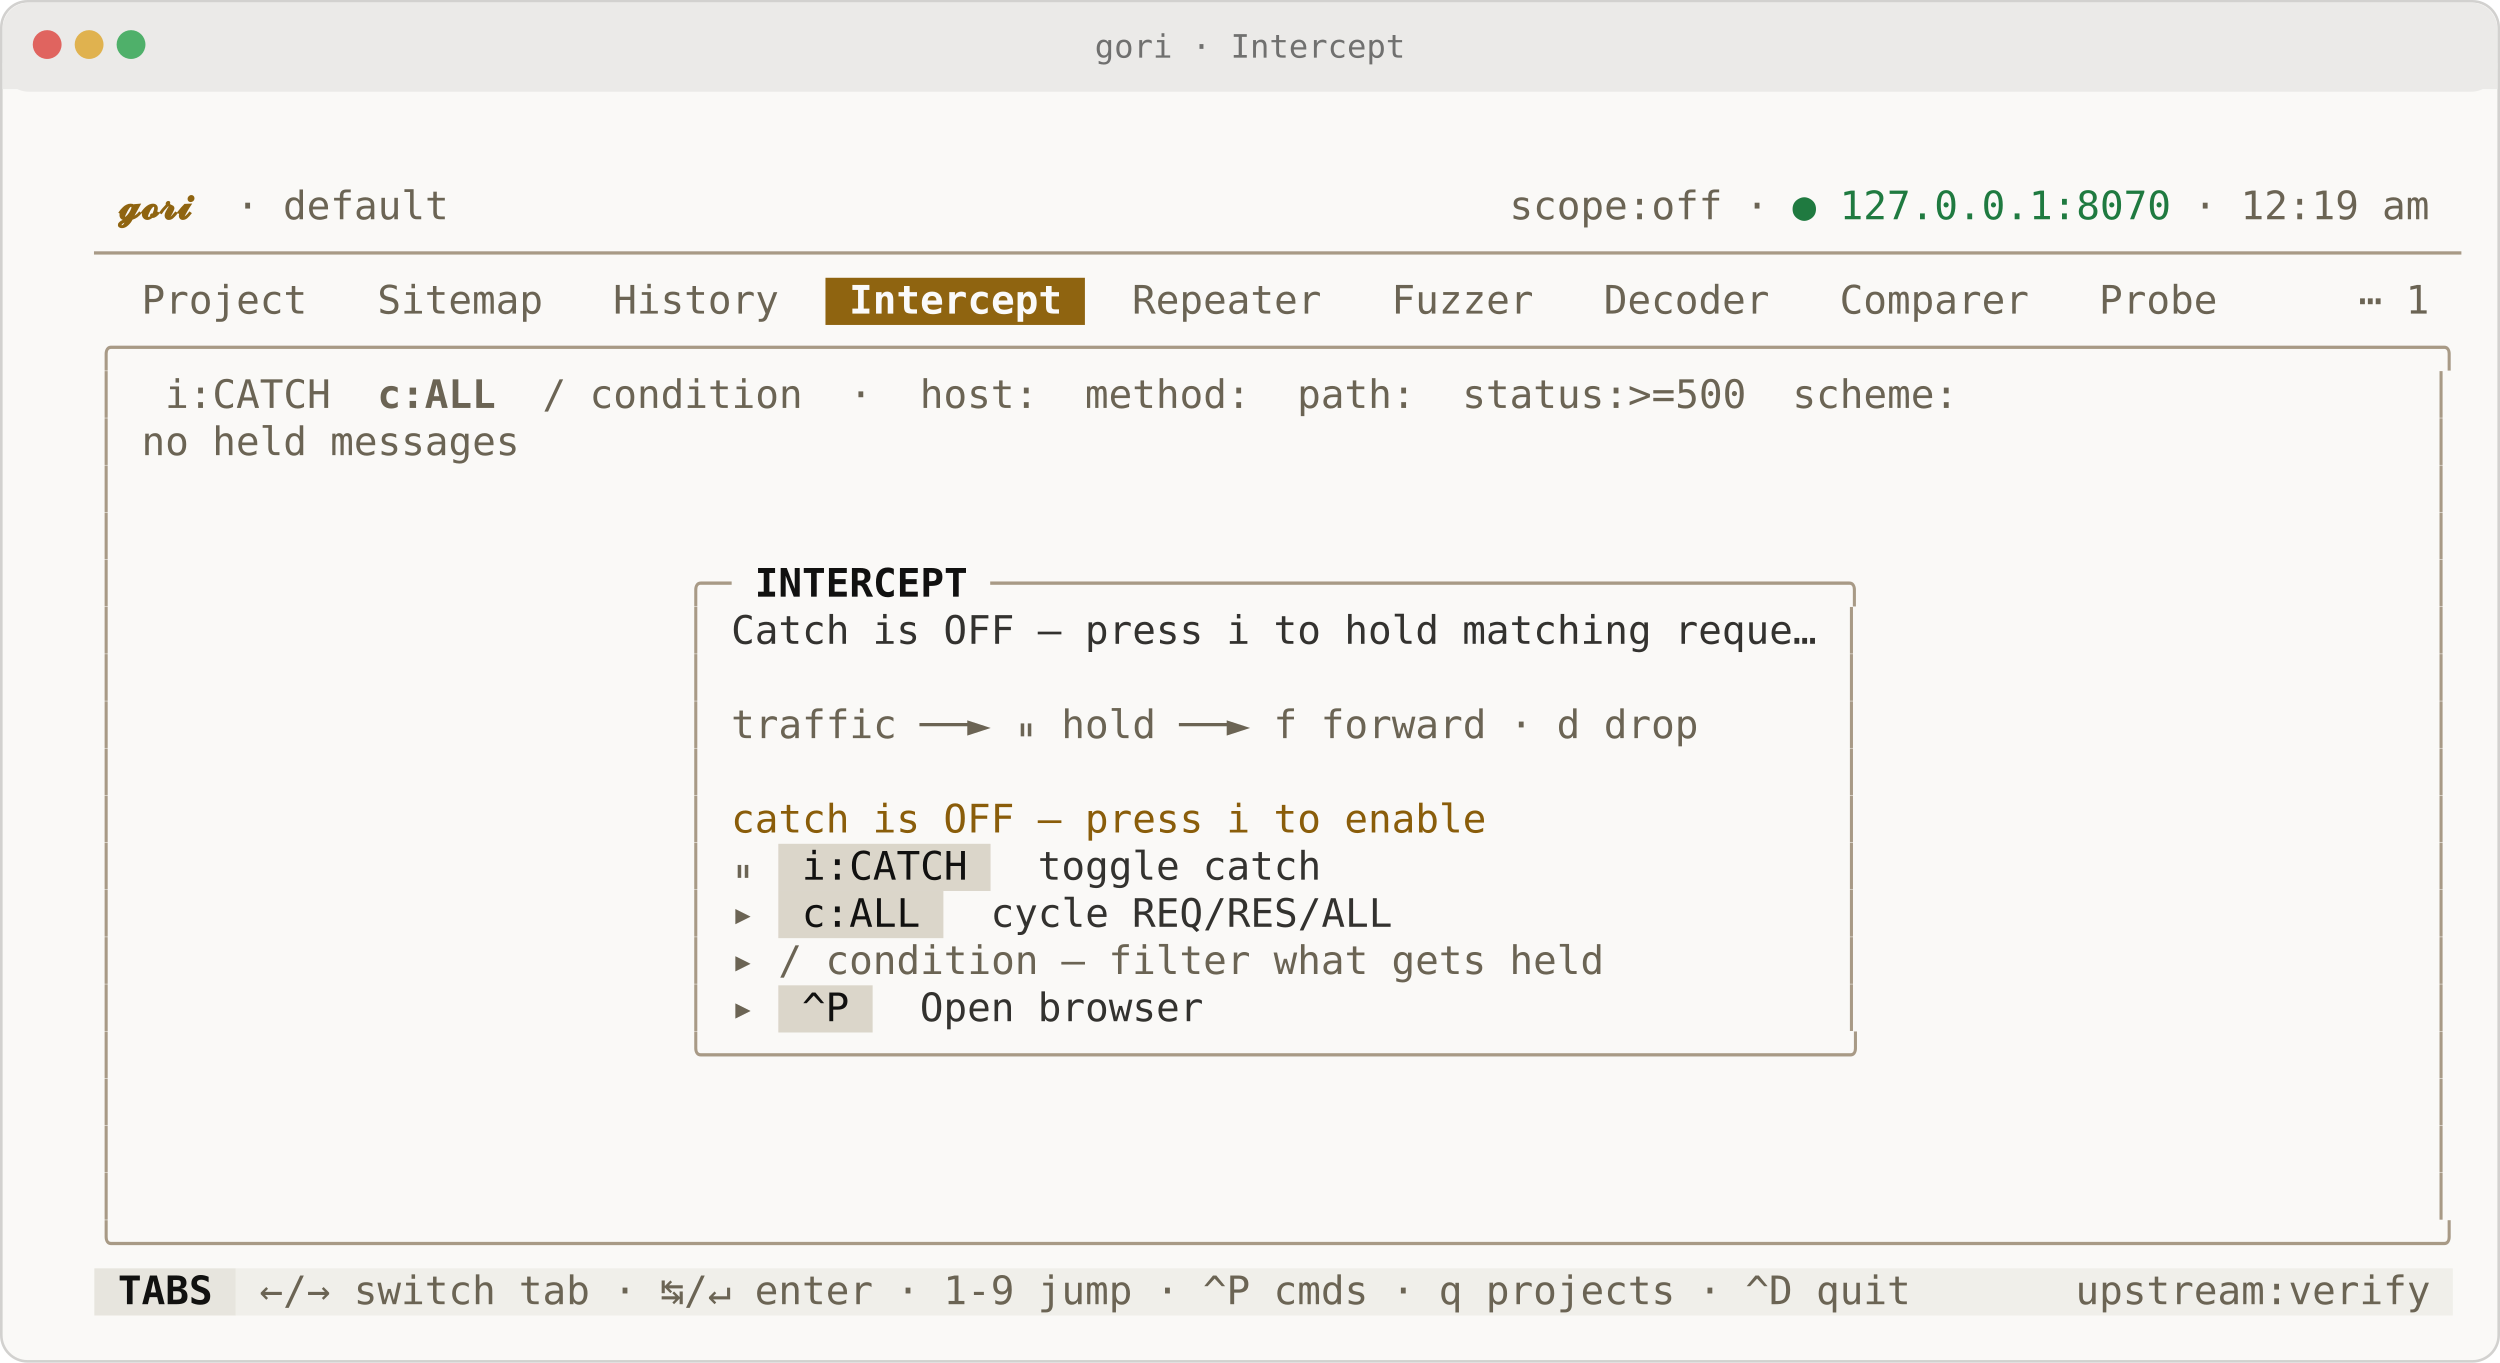
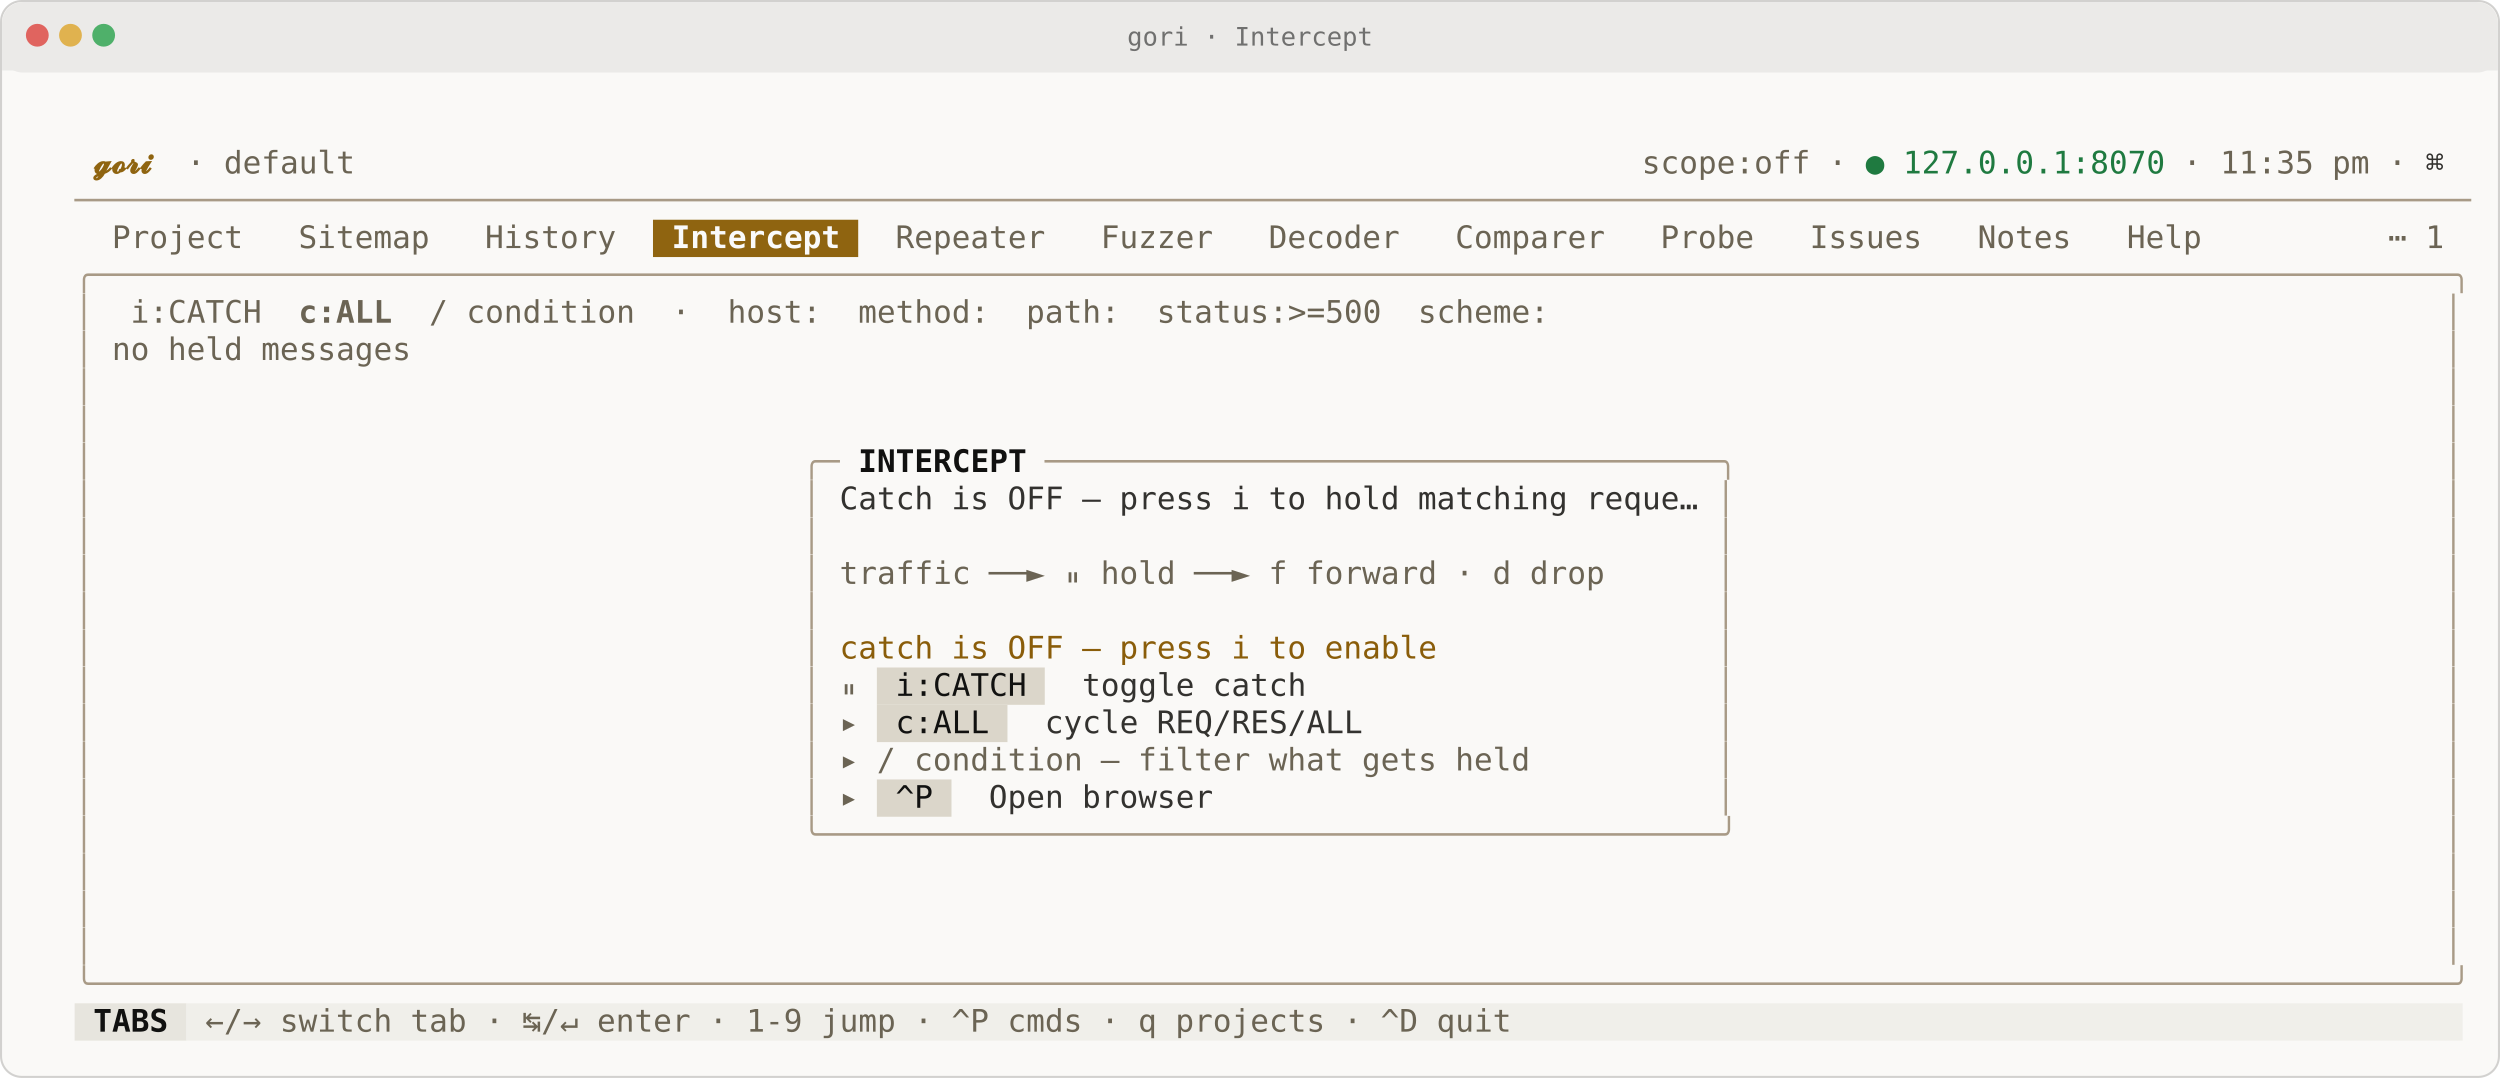
- <svg xmlns="http://www.w3.org/2000/svg" width="954" height="520" viewBox="0 0 954.0 520.0" font-family="ui-monospace,'SF Mono','JetBrains Mono',Menlo,Consolas,monospace" font-size="15.0px" role="img" aria-label="gori · Intercept">
-   <rect x="0.5" y="0.5" width="953.0" height="519.0" rx="10" ry="10" fill="#faf9f7" stroke="#d2d1cf" stroke-width="1" />
-   <rect x="1" y="1" width="952.0" height="34.0" rx="10" ry="10" fill="#ebeae8" />
-   <rect x="1" y="24.0" width="952.0" height="10" fill="#ebeae8" />
+ <svg xmlns="http://www.w3.org/2000/svg" width="1206" height="520" viewBox="0 0 1206.0 520.0" font-family="ui-monospace,'SF Mono','JetBrains Mono',Menlo,Consolas,monospace" font-size="15.0px" role="img" aria-label="gori · Intercept">
+   <rect x="0.5" y="0.5" width="1205.0" height="519.0" rx="10" ry="10" fill="#faf9f7" stroke="#d2d1cf" stroke-width="1" />
+   <rect x="1" y="1" width="1204.0" height="34.0" rx="10" ry="10" fill="#ebeae8" />
+   <rect x="1" y="24.0" width="1204.0" height="10" fill="#ebeae8" />
  <circle cx="18.0" cy="17.0" r="5.5" fill="#e0645f" />
  <circle cx="34.0" cy="17.0" r="5.5" fill="#e0b24f" />
  <circle cx="50.0" cy="17.0" r="5.5" fill="#4fb06a" />
-   <text x="477.0" y="22.0" text-anchor="middle" fill="#70706f" font-size="12.3px">gori · Intercept</text>
+   <text x="603.0" y="22.0" text-anchor="middle" fill="#70706f" font-size="12.3px">gori · Intercept</text>
  <rect x="315.00" y="106.00" width="99.00" height="18.00" fill="#8f6410" />
-   <rect x="297.00" y="322.00" width="81.00" height="18.00" fill="#dbd6ca" />
-   <rect x="297.00" y="340.00" width="63.00" height="18.00" fill="#dbd6ca" />
-   <rect x="297.00" y="376.00" width="36.00" height="18.00" fill="#dbd6ca" />
+   <rect x="423.00" y="322.00" width="81.00" height="18.00" fill="#dbd6ca" />
+   <rect x="423.00" y="340.00" width="63.00" height="18.00" fill="#dbd6ca" />
+   <rect x="423.00" y="376.00" width="36.00" height="18.00" fill="#dbd6ca" />
  <rect x="36.00" y="484.00" width="54.00" height="18.00" fill="#e7e5de" />
-   <rect x="90.00" y="484.00" width="846.00" height="18.00" fill="#f0efea" />
+   <rect x="90.00" y="484.00" width="1098.00" height="18.00" fill="#f0efea" />
  <text x="45.00" y="83.68" textLength="36.00" lengthAdjust="spacingAndGlyphs" fill="#8f6410" font-weight="700" xml:space="preserve">𝓰𝓸𝓻𝓲</text>
  <text x="90.00" y="83.68" textLength="9.00" lengthAdjust="spacingAndGlyphs" fill="#6b6454" xml:space="preserve">·</text>
  <text x="108.00" y="83.68" textLength="63.00" lengthAdjust="spacingAndGlyphs" fill="#6b6454" xml:space="preserve">default</text>
-   <text x="576.00" y="83.68" textLength="81.00" lengthAdjust="spacingAndGlyphs" fill="#6b6454" xml:space="preserve">scope:off</text>
-   <text x="666.00" y="83.68" textLength="9.00" lengthAdjust="spacingAndGlyphs" fill="#6b6454" xml:space="preserve">·</text>
-   <text x="684.00" y="83.68" textLength="9.00" lengthAdjust="spacingAndGlyphs" fill="#1f7a40" xml:space="preserve">●</text>
-   <text x="702.00" y="83.68" textLength="126.00" lengthAdjust="spacingAndGlyphs" fill="#1f7a40" xml:space="preserve">127.0.0.1:8070</text>
-   <text x="837.00" y="83.68" textLength="9.00" lengthAdjust="spacingAndGlyphs" fill="#6b6454" xml:space="preserve">·</text>
-   <text x="855.00" y="83.68" textLength="45.00" lengthAdjust="spacingAndGlyphs" fill="#6b6454" xml:space="preserve">12:19</text>
-   <text x="909.00" y="83.68" textLength="18.00" lengthAdjust="spacingAndGlyphs" fill="#6b6454" xml:space="preserve">am</text>
-   <text x="36.00" y="101.68" textLength="900.00" lengthAdjust="spacingAndGlyphs" fill="#a89a86" xml:space="preserve">────────────────────────────────────────────────────────────────────────────────────────────────────</text>
+   <text x="792.00" y="83.68" textLength="81.00" lengthAdjust="spacingAndGlyphs" fill="#6b6454" xml:space="preserve">scope:off</text>
+   <text x="882.00" y="83.68" textLength="9.00" lengthAdjust="spacingAndGlyphs" fill="#6b6454" xml:space="preserve">·</text>
+   <text x="900.00" y="83.68" textLength="9.00" lengthAdjust="spacingAndGlyphs" fill="#1f7a40" xml:space="preserve">●</text>
+   <text x="918.00" y="83.68" textLength="126.00" lengthAdjust="spacingAndGlyphs" fill="#1f7a40" xml:space="preserve">127.0.0.1:8070</text>
+   <text x="1053.00" y="83.68" textLength="9.00" lengthAdjust="spacingAndGlyphs" fill="#6b6454" xml:space="preserve">·</text>
+   <text x="1071.00" y="83.68" textLength="45.00" lengthAdjust="spacingAndGlyphs" fill="#6b6454" xml:space="preserve">11:35</text>
+   <text x="1125.00" y="83.68" textLength="18.00" lengthAdjust="spacingAndGlyphs" fill="#6b6454" xml:space="preserve">pm</text>
+   <text x="1152.00" y="83.68" textLength="9.00" lengthAdjust="spacingAndGlyphs" fill="#6b6454" xml:space="preserve">·</text>
+   <text x="1170.00" y="83.68" textLength="9.00" lengthAdjust="spacingAndGlyphs" fill="#33322f" xml:space="preserve">⌘</text>
+   <text x="36.00" y="101.68" textLength="1152.00" lengthAdjust="spacingAndGlyphs" fill="#a89a86" xml:space="preserve">────────────────────────────────────────────────────────────────────────────────────────────────────────────────────────────────</text>
  <text x="54.00" y="119.68" textLength="63.00" lengthAdjust="spacingAndGlyphs" fill="#6b6454" xml:space="preserve">Project</text>
  <text x="144.00" y="119.68" textLength="63.00" lengthAdjust="spacingAndGlyphs" fill="#6b6454" xml:space="preserve">Sitemap</text>
  <text x="234.00" y="119.68" textLength="63.00" lengthAdjust="spacingAndGlyphs" fill="#6b6454" xml:space="preserve">History</text>
  <text x="324.00" y="119.68" textLength="81.00" lengthAdjust="spacingAndGlyphs" fill="#fafafa" font-weight="700" xml:space="preserve">Intercept</text>
  <text x="432.00" y="119.68" textLength="72.00" lengthAdjust="spacingAndGlyphs" fill="#6b6454" xml:space="preserve">Repeater</text>
  <text x="531.00" y="119.68" textLength="54.00" lengthAdjust="spacingAndGlyphs" fill="#6b6454" xml:space="preserve">Fuzzer</text>
  <text x="612.00" y="119.68" textLength="63.00" lengthAdjust="spacingAndGlyphs" fill="#6b6454" xml:space="preserve">Decoder</text>
  <text x="702.00" y="119.68" textLength="72.00" lengthAdjust="spacingAndGlyphs" fill="#6b6454" xml:space="preserve">Comparer</text>
  <text x="801.00" y="119.68" textLength="45.00" lengthAdjust="spacingAndGlyphs" fill="#6b6454" xml:space="preserve">Probe</text>
-   <text x="900.00" y="119.68" textLength="9.00" lengthAdjust="spacingAndGlyphs" fill="#6b6454" xml:space="preserve">⋯</text>
-   <text x="918.00" y="119.68" textLength="9.00" lengthAdjust="spacingAndGlyphs" fill="#6b6454" xml:space="preserve">1</text>
-   <text x="36.00" y="137.68" textLength="900.00" lengthAdjust="spacingAndGlyphs" fill="#a89a86" xml:space="preserve">╭──────────────────────────────────────────────────────────────────────────────────────────────────╮</text>
+   <text x="873.00" y="119.68" textLength="54.00" lengthAdjust="spacingAndGlyphs" fill="#6b6454" xml:space="preserve">Issues</text>
+   <text x="954.00" y="119.68" textLength="45.00" lengthAdjust="spacingAndGlyphs" fill="#6b6454" xml:space="preserve">Notes</text>
+   <text x="1026.00" y="119.68" textLength="36.00" lengthAdjust="spacingAndGlyphs" fill="#6b6454" xml:space="preserve">Help</text>
+   <text x="1152.00" y="119.68" textLength="9.00" lengthAdjust="spacingAndGlyphs" fill="#6b6454" xml:space="preserve">⋯</text>
+   <text x="1170.00" y="119.68" textLength="9.00" lengthAdjust="spacingAndGlyphs" fill="#6b6454" xml:space="preserve">1</text>
+   <text x="36.00" y="137.68" textLength="1152.00" lengthAdjust="spacingAndGlyphs" fill="#a89a86" xml:space="preserve">╭──────────────────────────────────────────────────────────────────────────────────────────────────────────────────────────────╮</text>
  <text x="36.00" y="155.68" textLength="9.00" lengthAdjust="spacingAndGlyphs" fill="#a89a86" xml:space="preserve">│</text>
  <text x="63.00" y="155.68" textLength="63.00" lengthAdjust="spacingAndGlyphs" fill="#6b6454" xml:space="preserve">i:CATCH</text>
  <text x="144.00" y="155.68" textLength="45.00" lengthAdjust="spacingAndGlyphs" fill="#6b6454" font-weight="700" xml:space="preserve">c:ALL</text>
  <text x="207.00" y="155.68" textLength="9.00" lengthAdjust="spacingAndGlyphs" fill="#6b6454" xml:space="preserve">/</text>
  <text x="225.00" y="155.68" textLength="81.00" lengthAdjust="spacingAndGlyphs" fill="#6b6454" xml:space="preserve">condition</text>
  <text x="324.00" y="155.68" textLength="9.00" lengthAdjust="spacingAndGlyphs" fill="#6b6454" xml:space="preserve">·</text>
  <text x="351.00" y="155.68" textLength="45.00" lengthAdjust="spacingAndGlyphs" fill="#6b6454" xml:space="preserve">host:</text>
  <text x="414.00" y="155.68" textLength="63.00" lengthAdjust="spacingAndGlyphs" fill="#6b6454" xml:space="preserve">method:</text>
  <text x="495.00" y="155.68" textLength="45.00" lengthAdjust="spacingAndGlyphs" fill="#6b6454" xml:space="preserve">path:</text>
  <text x="558.00" y="155.68" textLength="108.00" lengthAdjust="spacingAndGlyphs" fill="#6b6454" xml:space="preserve">status:&gt;=500</text>
  <text x="684.00" y="155.68" textLength="63.00" lengthAdjust="spacingAndGlyphs" fill="#6b6454" xml:space="preserve">scheme:</text>
-   <text x="927.00" y="155.68" textLength="9.00" lengthAdjust="spacingAndGlyphs" fill="#a89a86" xml:space="preserve">│</text>
+   <text x="1179.00" y="155.68" textLength="9.00" lengthAdjust="spacingAndGlyphs" fill="#a89a86" xml:space="preserve">│</text>
  <text x="36.00" y="173.68" textLength="9.00" lengthAdjust="spacingAndGlyphs" fill="#a89a86" xml:space="preserve">│</text>
  <text x="54.00" y="173.68" textLength="18.00" lengthAdjust="spacingAndGlyphs" fill="#6b6454" xml:space="preserve">no</text>
  <text x="81.00" y="173.68" textLength="36.00" lengthAdjust="spacingAndGlyphs" fill="#6b6454" xml:space="preserve">held</text>
  <text x="126.00" y="173.68" textLength="72.00" lengthAdjust="spacingAndGlyphs" fill="#6b6454" xml:space="preserve">messages</text>
-   <text x="927.00" y="173.68" textLength="9.00" lengthAdjust="spacingAndGlyphs" fill="#a89a86" xml:space="preserve">│</text>
+   <text x="1179.00" y="173.68" textLength="9.00" lengthAdjust="spacingAndGlyphs" fill="#a89a86" xml:space="preserve">│</text>
  <text x="36.00" y="191.68" textLength="9.00" lengthAdjust="spacingAndGlyphs" fill="#a89a86" xml:space="preserve">│</text>
-   <text x="927.00" y="191.68" textLength="9.00" lengthAdjust="spacingAndGlyphs" fill="#a89a86" xml:space="preserve">│</text>
+   <text x="1179.00" y="191.68" textLength="9.00" lengthAdjust="spacingAndGlyphs" fill="#a89a86" xml:space="preserve">│</text>
  <text x="36.00" y="209.68" textLength="9.00" lengthAdjust="spacingAndGlyphs" fill="#a89a86" xml:space="preserve">│</text>
-   <text x="927.00" y="209.68" textLength="9.00" lengthAdjust="spacingAndGlyphs" fill="#a89a86" xml:space="preserve">│</text>
+   <text x="1179.00" y="209.68" textLength="9.00" lengthAdjust="spacingAndGlyphs" fill="#a89a86" xml:space="preserve">│</text>
  <text x="36.00" y="227.68" textLength="9.00" lengthAdjust="spacingAndGlyphs" fill="#a89a86" xml:space="preserve">│</text>
-   <text x="261.00" y="227.68" textLength="18.00" lengthAdjust="spacingAndGlyphs" fill="#a89a86" xml:space="preserve">╭─</text>
-   <text x="288.00" y="227.68" textLength="81.00" lengthAdjust="spacingAndGlyphs" fill="#111110" font-weight="700" xml:space="preserve">INTERCEPT</text>
-   <text x="378.00" y="227.68" textLength="333.00" lengthAdjust="spacingAndGlyphs" fill="#a89a86" xml:space="preserve">────────────────────────────────────╮</text>
-   <text x="927.00" y="227.68" textLength="9.00" lengthAdjust="spacingAndGlyphs" fill="#a89a86" xml:space="preserve">│</text>
+   <text x="387.00" y="227.68" textLength="18.00" lengthAdjust="spacingAndGlyphs" fill="#a89a86" xml:space="preserve">╭─</text>
+   <text x="414.00" y="227.68" textLength="81.00" lengthAdjust="spacingAndGlyphs" fill="#111110" font-weight="700" xml:space="preserve">INTERCEPT</text>
+   <text x="504.00" y="227.68" textLength="333.00" lengthAdjust="spacingAndGlyphs" fill="#a89a86" xml:space="preserve">────────────────────────────────────╮</text>
+   <text x="1179.00" y="227.68" textLength="9.00" lengthAdjust="spacingAndGlyphs" fill="#a89a86" xml:space="preserve">│</text>
  <text x="36.00" y="245.68" textLength="9.00" lengthAdjust="spacingAndGlyphs" fill="#a89a86" xml:space="preserve">│</text>
-   <text x="261.00" y="245.68" textLength="9.00" lengthAdjust="spacingAndGlyphs" fill="#a89a86" xml:space="preserve">│</text>
-   <text x="279.00" y="245.68" textLength="45.00" lengthAdjust="spacingAndGlyphs" fill="#33322f" xml:space="preserve">Catch</text>
-   <text x="333.00" y="245.68" textLength="18.00" lengthAdjust="spacingAndGlyphs" fill="#33322f" xml:space="preserve">is</text>
-   <text x="360.00" y="245.68" textLength="27.00" lengthAdjust="spacingAndGlyphs" fill="#33322f" xml:space="preserve">OFF</text>
-   <text x="396.00" y="245.68" textLength="9.00" lengthAdjust="spacingAndGlyphs" fill="#33322f" xml:space="preserve">—</text>
-   <text x="414.00" y="245.68" textLength="45.00" lengthAdjust="spacingAndGlyphs" fill="#33322f" xml:space="preserve">press</text>
-   <text x="468.00" y="245.68" textLength="9.00" lengthAdjust="spacingAndGlyphs" fill="#33322f" xml:space="preserve">i</text>
-   <text x="486.00" y="245.68" textLength="18.00" lengthAdjust="spacingAndGlyphs" fill="#33322f" xml:space="preserve">to</text>
-   <text x="513.00" y="245.68" textLength="36.00" lengthAdjust="spacingAndGlyphs" fill="#33322f" xml:space="preserve">hold</text>
-   <text x="558.00" y="245.68" textLength="72.00" lengthAdjust="spacingAndGlyphs" fill="#33322f" xml:space="preserve">matching</text>
-   <text x="639.00" y="245.68" textLength="54.00" lengthAdjust="spacingAndGlyphs" fill="#33322f" xml:space="preserve">reque…</text>
-   <text x="702.00" y="245.68" textLength="9.00" lengthAdjust="spacingAndGlyphs" fill="#a89a86" xml:space="preserve">│</text>
-   <text x="927.00" y="245.68" textLength="9.00" lengthAdjust="spacingAndGlyphs" fill="#a89a86" xml:space="preserve">│</text>
+   <text x="387.00" y="245.68" textLength="9.00" lengthAdjust="spacingAndGlyphs" fill="#a89a86" xml:space="preserve">│</text>
+   <text x="405.00" y="245.68" textLength="45.00" lengthAdjust="spacingAndGlyphs" fill="#33322f" xml:space="preserve">Catch</text>
+   <text x="459.00" y="245.68" textLength="18.00" lengthAdjust="spacingAndGlyphs" fill="#33322f" xml:space="preserve">is</text>
+   <text x="486.00" y="245.68" textLength="27.00" lengthAdjust="spacingAndGlyphs" fill="#33322f" xml:space="preserve">OFF</text>
+   <text x="522.00" y="245.68" textLength="9.00" lengthAdjust="spacingAndGlyphs" fill="#33322f" xml:space="preserve">—</text>
+   <text x="540.00" y="245.68" textLength="45.00" lengthAdjust="spacingAndGlyphs" fill="#33322f" xml:space="preserve">press</text>
+   <text x="594.00" y="245.68" textLength="9.00" lengthAdjust="spacingAndGlyphs" fill="#33322f" xml:space="preserve">i</text>
+   <text x="612.00" y="245.68" textLength="18.00" lengthAdjust="spacingAndGlyphs" fill="#33322f" xml:space="preserve">to</text>
+   <text x="639.00" y="245.68" textLength="36.00" lengthAdjust="spacingAndGlyphs" fill="#33322f" xml:space="preserve">hold</text>
+   <text x="684.00" y="245.68" textLength="72.00" lengthAdjust="spacingAndGlyphs" fill="#33322f" xml:space="preserve">matching</text>
+   <text x="765.00" y="245.68" textLength="54.00" lengthAdjust="spacingAndGlyphs" fill="#33322f" xml:space="preserve">reque…</text>
+   <text x="828.00" y="245.68" textLength="9.00" lengthAdjust="spacingAndGlyphs" fill="#a89a86" xml:space="preserve">│</text>
+   <text x="1179.00" y="245.68" textLength="9.00" lengthAdjust="spacingAndGlyphs" fill="#a89a86" xml:space="preserve">│</text>
  <text x="36.00" y="263.68" textLength="9.00" lengthAdjust="spacingAndGlyphs" fill="#a89a86" xml:space="preserve">│</text>
-   <text x="261.00" y="263.68" textLength="9.00" lengthAdjust="spacingAndGlyphs" fill="#a89a86" xml:space="preserve">│</text>
-   <text x="702.00" y="263.68" textLength="9.00" lengthAdjust="spacingAndGlyphs" fill="#a89a86" xml:space="preserve">│</text>
-   <text x="927.00" y="263.68" textLength="9.00" lengthAdjust="spacingAndGlyphs" fill="#a89a86" xml:space="preserve">│</text>
+   <text x="387.00" y="263.68" textLength="9.00" lengthAdjust="spacingAndGlyphs" fill="#a89a86" xml:space="preserve">│</text>
+   <text x="828.00" y="263.68" textLength="9.00" lengthAdjust="spacingAndGlyphs" fill="#a89a86" xml:space="preserve">│</text>
+   <text x="1179.00" y="263.68" textLength="9.00" lengthAdjust="spacingAndGlyphs" fill="#a89a86" xml:space="preserve">│</text>
  <text x="36.00" y="281.68" textLength="9.00" lengthAdjust="spacingAndGlyphs" fill="#a89a86" xml:space="preserve">│</text>
-   <text x="261.00" y="281.68" textLength="9.00" lengthAdjust="spacingAndGlyphs" fill="#a89a86" xml:space="preserve">│</text>
-   <text x="279.00" y="281.68" textLength="63.00" lengthAdjust="spacingAndGlyphs" fill="#6b6454" xml:space="preserve">traffic</text>
-   <text x="351.00" y="281.68" textLength="27.00" lengthAdjust="spacingAndGlyphs" fill="#6b6454" xml:space="preserve">──►</text>
-   <text x="387.00" y="281.68" textLength="9.00" lengthAdjust="spacingAndGlyphs" fill="#6b6454" xml:space="preserve">⏸</text>
-   <text x="405.00" y="281.68" textLength="36.00" lengthAdjust="spacingAndGlyphs" fill="#6b6454" xml:space="preserve">hold</text>
-   <text x="450.00" y="281.68" textLength="27.00" lengthAdjust="spacingAndGlyphs" fill="#6b6454" xml:space="preserve">──►</text>
-   <text x="486.00" y="281.68" textLength="9.00" lengthAdjust="spacingAndGlyphs" fill="#6b6454" xml:space="preserve">f</text>
-   <text x="504.00" y="281.68" textLength="63.00" lengthAdjust="spacingAndGlyphs" fill="#6b6454" xml:space="preserve">forward</text>
-   <text x="576.00" y="281.68" textLength="9.00" lengthAdjust="spacingAndGlyphs" fill="#6b6454" xml:space="preserve">·</text>
-   <text x="594.00" y="281.68" textLength="9.00" lengthAdjust="spacingAndGlyphs" fill="#6b6454" xml:space="preserve">d</text>
-   <text x="612.00" y="281.68" textLength="36.00" lengthAdjust="spacingAndGlyphs" fill="#6b6454" xml:space="preserve">drop</text>
-   <text x="702.00" y="281.68" textLength="9.00" lengthAdjust="spacingAndGlyphs" fill="#a89a86" xml:space="preserve">│</text>
-   <text x="927.00" y="281.68" textLength="9.00" lengthAdjust="spacingAndGlyphs" fill="#a89a86" xml:space="preserve">│</text>
+   <text x="387.00" y="281.68" textLength="9.00" lengthAdjust="spacingAndGlyphs" fill="#a89a86" xml:space="preserve">│</text>
+   <text x="405.00" y="281.68" textLength="63.00" lengthAdjust="spacingAndGlyphs" fill="#6b6454" xml:space="preserve">traffic</text>
+   <text x="477.00" y="281.68" textLength="27.00" lengthAdjust="spacingAndGlyphs" fill="#6b6454" xml:space="preserve">──►</text>
+   <text x="513.00" y="281.68" textLength="9.00" lengthAdjust="spacingAndGlyphs" fill="#6b6454" xml:space="preserve">⏸</text>
+   <text x="531.00" y="281.68" textLength="36.00" lengthAdjust="spacingAndGlyphs" fill="#6b6454" xml:space="preserve">hold</text>
+   <text x="576.00" y="281.68" textLength="27.00" lengthAdjust="spacingAndGlyphs" fill="#6b6454" xml:space="preserve">──►</text>
+   <text x="612.00" y="281.68" textLength="9.00" lengthAdjust="spacingAndGlyphs" fill="#6b6454" xml:space="preserve">f</text>
+   <text x="630.00" y="281.68" textLength="63.00" lengthAdjust="spacingAndGlyphs" fill="#6b6454" xml:space="preserve">forward</text>
+   <text x="702.00" y="281.68" textLength="9.00" lengthAdjust="spacingAndGlyphs" fill="#6b6454" xml:space="preserve">·</text>
+   <text x="720.00" y="281.68" textLength="9.00" lengthAdjust="spacingAndGlyphs" fill="#6b6454" xml:space="preserve">d</text>
+   <text x="738.00" y="281.68" textLength="36.00" lengthAdjust="spacingAndGlyphs" fill="#6b6454" xml:space="preserve">drop</text>
+   <text x="828.00" y="281.68" textLength="9.00" lengthAdjust="spacingAndGlyphs" fill="#a89a86" xml:space="preserve">│</text>
+   <text x="1179.00" y="281.68" textLength="9.00" lengthAdjust="spacingAndGlyphs" fill="#a89a86" xml:space="preserve">│</text>
  <text x="36.00" y="299.68" textLength="9.00" lengthAdjust="spacingAndGlyphs" fill="#a89a86" xml:space="preserve">│</text>
-   <text x="261.00" y="299.68" textLength="9.00" lengthAdjust="spacingAndGlyphs" fill="#a89a86" xml:space="preserve">│</text>
-   <text x="702.00" y="299.68" textLength="9.00" lengthAdjust="spacingAndGlyphs" fill="#a89a86" xml:space="preserve">│</text>
-   <text x="927.00" y="299.68" textLength="9.00" lengthAdjust="spacingAndGlyphs" fill="#a89a86" xml:space="preserve">│</text>
+   <text x="387.00" y="299.68" textLength="9.00" lengthAdjust="spacingAndGlyphs" fill="#a89a86" xml:space="preserve">│</text>
+   <text x="828.00" y="299.68" textLength="9.00" lengthAdjust="spacingAndGlyphs" fill="#a89a86" xml:space="preserve">│</text>
+   <text x="1179.00" y="299.68" textLength="9.00" lengthAdjust="spacingAndGlyphs" fill="#a89a86" xml:space="preserve">│</text>
  <text x="36.00" y="317.68" textLength="9.00" lengthAdjust="spacingAndGlyphs" fill="#a89a86" xml:space="preserve">│</text>
-   <text x="261.00" y="317.68" textLength="9.00" lengthAdjust="spacingAndGlyphs" fill="#a89a86" xml:space="preserve">│</text>
-   <text x="279.00" y="317.68" textLength="45.00" lengthAdjust="spacingAndGlyphs" fill="#8a5d0a" xml:space="preserve">catch</text>
-   <text x="333.00" y="317.68" textLength="18.00" lengthAdjust="spacingAndGlyphs" fill="#8a5d0a" xml:space="preserve">is</text>
-   <text x="360.00" y="317.68" textLength="27.00" lengthAdjust="spacingAndGlyphs" fill="#8a5d0a" xml:space="preserve">OFF</text>
-   <text x="396.00" y="317.68" textLength="9.00" lengthAdjust="spacingAndGlyphs" fill="#8a5d0a" xml:space="preserve">—</text>
-   <text x="414.00" y="317.68" textLength="45.00" lengthAdjust="spacingAndGlyphs" fill="#8a5d0a" xml:space="preserve">press</text>
-   <text x="468.00" y="317.68" textLength="9.00" lengthAdjust="spacingAndGlyphs" fill="#8a5d0a" xml:space="preserve">i</text>
-   <text x="486.00" y="317.68" textLength="18.00" lengthAdjust="spacingAndGlyphs" fill="#8a5d0a" xml:space="preserve">to</text>
-   <text x="513.00" y="317.68" textLength="54.00" lengthAdjust="spacingAndGlyphs" fill="#8a5d0a" xml:space="preserve">enable</text>
-   <text x="702.00" y="317.68" textLength="9.00" lengthAdjust="spacingAndGlyphs" fill="#a89a86" xml:space="preserve">│</text>
-   <text x="927.00" y="317.68" textLength="9.00" lengthAdjust="spacingAndGlyphs" fill="#a89a86" xml:space="preserve">│</text>
+   <text x="387.00" y="317.68" textLength="9.00" lengthAdjust="spacingAndGlyphs" fill="#a89a86" xml:space="preserve">│</text>
+   <text x="405.00" y="317.68" textLength="45.00" lengthAdjust="spacingAndGlyphs" fill="#8a5d0a" xml:space="preserve">catch</text>
+   <text x="459.00" y="317.68" textLength="18.00" lengthAdjust="spacingAndGlyphs" fill="#8a5d0a" xml:space="preserve">is</text>
+   <text x="486.00" y="317.68" textLength="27.00" lengthAdjust="spacingAndGlyphs" fill="#8a5d0a" xml:space="preserve">OFF</text>
+   <text x="522.00" y="317.68" textLength="9.00" lengthAdjust="spacingAndGlyphs" fill="#8a5d0a" xml:space="preserve">—</text>
+   <text x="540.00" y="317.68" textLength="45.00" lengthAdjust="spacingAndGlyphs" fill="#8a5d0a" xml:space="preserve">press</text>
+   <text x="594.00" y="317.68" textLength="9.00" lengthAdjust="spacingAndGlyphs" fill="#8a5d0a" xml:space="preserve">i</text>
+   <text x="612.00" y="317.68" textLength="18.00" lengthAdjust="spacingAndGlyphs" fill="#8a5d0a" xml:space="preserve">to</text>
+   <text x="639.00" y="317.68" textLength="54.00" lengthAdjust="spacingAndGlyphs" fill="#8a5d0a" xml:space="preserve">enable</text>
+   <text x="828.00" y="317.68" textLength="9.00" lengthAdjust="spacingAndGlyphs" fill="#a89a86" xml:space="preserve">│</text>
+   <text x="1179.00" y="317.68" textLength="9.00" lengthAdjust="spacingAndGlyphs" fill="#a89a86" xml:space="preserve">│</text>
  <text x="36.00" y="335.68" textLength="9.00" lengthAdjust="spacingAndGlyphs" fill="#a89a86" xml:space="preserve">│</text>
-   <text x="261.00" y="335.68" textLength="9.00" lengthAdjust="spacingAndGlyphs" fill="#a89a86" xml:space="preserve">│</text>
-   <text x="279.00" y="335.68" textLength="9.00" lengthAdjust="spacingAndGlyphs" fill="#6b6454" xml:space="preserve">⏸</text>
-   <text x="306.00" y="335.68" textLength="63.00" lengthAdjust="spacingAndGlyphs" fill="#111110" xml:space="preserve">i:CATCH</text>
-   <text x="396.00" y="335.68" textLength="54.00" lengthAdjust="spacingAndGlyphs" fill="#33322f" xml:space="preserve">toggle</text>
-   <text x="459.00" y="335.68" textLength="45.00" lengthAdjust="spacingAndGlyphs" fill="#33322f" xml:space="preserve">catch</text>
-   <text x="702.00" y="335.68" textLength="9.00" lengthAdjust="spacingAndGlyphs" fill="#a89a86" xml:space="preserve">│</text>
-   <text x="927.00" y="335.68" textLength="9.00" lengthAdjust="spacingAndGlyphs" fill="#a89a86" xml:space="preserve">│</text>
+   <text x="387.00" y="335.68" textLength="9.00" lengthAdjust="spacingAndGlyphs" fill="#a89a86" xml:space="preserve">│</text>
+   <text x="405.00" y="335.68" textLength="9.00" lengthAdjust="spacingAndGlyphs" fill="#6b6454" xml:space="preserve">⏸</text>
+   <text x="432.00" y="335.68" textLength="63.00" lengthAdjust="spacingAndGlyphs" fill="#111110" xml:space="preserve">i:CATCH</text>
+   <text x="522.00" y="335.68" textLength="54.00" lengthAdjust="spacingAndGlyphs" fill="#33322f" xml:space="preserve">toggle</text>
+   <text x="585.00" y="335.68" textLength="45.00" lengthAdjust="spacingAndGlyphs" fill="#33322f" xml:space="preserve">catch</text>
+   <text x="828.00" y="335.68" textLength="9.00" lengthAdjust="spacingAndGlyphs" fill="#a89a86" xml:space="preserve">│</text>
+   <text x="1179.00" y="335.68" textLength="9.00" lengthAdjust="spacingAndGlyphs" fill="#a89a86" xml:space="preserve">│</text>
  <text x="36.00" y="353.68" textLength="9.00" lengthAdjust="spacingAndGlyphs" fill="#a89a86" xml:space="preserve">│</text>
-   <text x="261.00" y="353.68" textLength="9.00" lengthAdjust="spacingAndGlyphs" fill="#a89a86" xml:space="preserve">│</text>
-   <text x="279.00" y="353.68" textLength="9.00" lengthAdjust="spacingAndGlyphs" fill="#6b6454" xml:space="preserve">▸</text>
-   <text x="306.00" y="353.68" textLength="45.00" lengthAdjust="spacingAndGlyphs" fill="#111110" xml:space="preserve">c:ALL</text>
-   <text x="378.00" y="353.68" textLength="45.00" lengthAdjust="spacingAndGlyphs" fill="#33322f" xml:space="preserve">cycle</text>
-   <text x="432.00" y="353.68" textLength="99.00" lengthAdjust="spacingAndGlyphs" fill="#33322f" xml:space="preserve">REQ/RES/ALL</text>
-   <text x="702.00" y="353.68" textLength="9.00" lengthAdjust="spacingAndGlyphs" fill="#a89a86" xml:space="preserve">│</text>
-   <text x="927.00" y="353.68" textLength="9.00" lengthAdjust="spacingAndGlyphs" fill="#a89a86" xml:space="preserve">│</text>
+   <text x="387.00" y="353.68" textLength="9.00" lengthAdjust="spacingAndGlyphs" fill="#a89a86" xml:space="preserve">│</text>
+   <text x="405.00" y="353.68" textLength="9.00" lengthAdjust="spacingAndGlyphs" fill="#6b6454" xml:space="preserve">▸</text>
+   <text x="432.00" y="353.68" textLength="45.00" lengthAdjust="spacingAndGlyphs" fill="#111110" xml:space="preserve">c:ALL</text>
+   <text x="504.00" y="353.68" textLength="45.00" lengthAdjust="spacingAndGlyphs" fill="#33322f" xml:space="preserve">cycle</text>
+   <text x="558.00" y="353.68" textLength="99.00" lengthAdjust="spacingAndGlyphs" fill="#33322f" xml:space="preserve">REQ/RES/ALL</text>
+   <text x="828.00" y="353.68" textLength="9.00" lengthAdjust="spacingAndGlyphs" fill="#a89a86" xml:space="preserve">│</text>
+   <text x="1179.00" y="353.68" textLength="9.00" lengthAdjust="spacingAndGlyphs" fill="#a89a86" xml:space="preserve">│</text>
  <text x="36.00" y="371.68" textLength="9.00" lengthAdjust="spacingAndGlyphs" fill="#a89a86" xml:space="preserve">│</text>
-   <text x="261.00" y="371.68" textLength="9.00" lengthAdjust="spacingAndGlyphs" fill="#a89a86" xml:space="preserve">│</text>
-   <text x="279.00" y="371.68" textLength="9.00" lengthAdjust="spacingAndGlyphs" fill="#6b6454" xml:space="preserve">▸</text>
-   <text x="297.00" y="371.68" textLength="9.00" lengthAdjust="spacingAndGlyphs" fill="#6b6454" xml:space="preserve">/</text>
-   <text x="315.00" y="371.68" textLength="81.00" lengthAdjust="spacingAndGlyphs" fill="#6b6454" xml:space="preserve">condition</text>
-   <text x="405.00" y="371.68" textLength="9.00" lengthAdjust="spacingAndGlyphs" fill="#6b6454" xml:space="preserve">—</text>
-   <text x="423.00" y="371.68" textLength="54.00" lengthAdjust="spacingAndGlyphs" fill="#6b6454" xml:space="preserve">filter</text>
-   <text x="486.00" y="371.68" textLength="36.00" lengthAdjust="spacingAndGlyphs" fill="#6b6454" xml:space="preserve">what</text>
-   <text x="531.00" y="371.68" textLength="36.00" lengthAdjust="spacingAndGlyphs" fill="#6b6454" xml:space="preserve">gets</text>
-   <text x="576.00" y="371.68" textLength="36.00" lengthAdjust="spacingAndGlyphs" fill="#6b6454" xml:space="preserve">held</text>
-   <text x="702.00" y="371.68" textLength="9.00" lengthAdjust="spacingAndGlyphs" fill="#a89a86" xml:space="preserve">│</text>
-   <text x="927.00" y="371.68" textLength="9.00" lengthAdjust="spacingAndGlyphs" fill="#a89a86" xml:space="preserve">│</text>
+   <text x="387.00" y="371.68" textLength="9.00" lengthAdjust="spacingAndGlyphs" fill="#a89a86" xml:space="preserve">│</text>
+   <text x="405.00" y="371.68" textLength="9.00" lengthAdjust="spacingAndGlyphs" fill="#6b6454" xml:space="preserve">▸</text>
+   <text x="423.00" y="371.68" textLength="9.00" lengthAdjust="spacingAndGlyphs" fill="#6b6454" xml:space="preserve">/</text>
+   <text x="441.00" y="371.68" textLength="81.00" lengthAdjust="spacingAndGlyphs" fill="#6b6454" xml:space="preserve">condition</text>
+   <text x="531.00" y="371.68" textLength="9.00" lengthAdjust="spacingAndGlyphs" fill="#6b6454" xml:space="preserve">—</text>
+   <text x="549.00" y="371.68" textLength="54.00" lengthAdjust="spacingAndGlyphs" fill="#6b6454" xml:space="preserve">filter</text>
+   <text x="612.00" y="371.68" textLength="36.00" lengthAdjust="spacingAndGlyphs" fill="#6b6454" xml:space="preserve">what</text>
+   <text x="657.00" y="371.68" textLength="36.00" lengthAdjust="spacingAndGlyphs" fill="#6b6454" xml:space="preserve">gets</text>
+   <text x="702.00" y="371.68" textLength="36.00" lengthAdjust="spacingAndGlyphs" fill="#6b6454" xml:space="preserve">held</text>
+   <text x="828.00" y="371.68" textLength="9.00" lengthAdjust="spacingAndGlyphs" fill="#a89a86" xml:space="preserve">│</text>
+   <text x="1179.00" y="371.68" textLength="9.00" lengthAdjust="spacingAndGlyphs" fill="#a89a86" xml:space="preserve">│</text>
  <text x="36.00" y="389.68" textLength="9.00" lengthAdjust="spacingAndGlyphs" fill="#a89a86" xml:space="preserve">│</text>
-   <text x="261.00" y="389.68" textLength="9.00" lengthAdjust="spacingAndGlyphs" fill="#a89a86" xml:space="preserve">│</text>
-   <text x="279.00" y="389.68" textLength="9.00" lengthAdjust="spacingAndGlyphs" fill="#6b6454" xml:space="preserve">▸</text>
-   <text x="306.00" y="389.68" textLength="18.00" lengthAdjust="spacingAndGlyphs" fill="#111110" xml:space="preserve">^P</text>
-   <text x="351.00" y="389.68" textLength="36.00" lengthAdjust="spacingAndGlyphs" fill="#33322f" xml:space="preserve">Open</text>
-   <text x="396.00" y="389.68" textLength="63.00" lengthAdjust="spacingAndGlyphs" fill="#33322f" xml:space="preserve">browser</text>
-   <text x="702.00" y="389.68" textLength="9.00" lengthAdjust="spacingAndGlyphs" fill="#a89a86" xml:space="preserve">│</text>
-   <text x="927.00" y="389.68" textLength="9.00" lengthAdjust="spacingAndGlyphs" fill="#a89a86" xml:space="preserve">│</text>
+   <text x="387.00" y="389.68" textLength="9.00" lengthAdjust="spacingAndGlyphs" fill="#a89a86" xml:space="preserve">│</text>
+   <text x="405.00" y="389.68" textLength="9.00" lengthAdjust="spacingAndGlyphs" fill="#6b6454" xml:space="preserve">▸</text>
+   <text x="432.00" y="389.68" textLength="18.00" lengthAdjust="spacingAndGlyphs" fill="#111110" xml:space="preserve">^P</text>
+   <text x="477.00" y="389.68" textLength="36.00" lengthAdjust="spacingAndGlyphs" fill="#33322f" xml:space="preserve">Open</text>
+   <text x="522.00" y="389.68" textLength="63.00" lengthAdjust="spacingAndGlyphs" fill="#33322f" xml:space="preserve">browser</text>
+   <text x="828.00" y="389.68" textLength="9.00" lengthAdjust="spacingAndGlyphs" fill="#a89a86" xml:space="preserve">│</text>
+   <text x="1179.00" y="389.68" textLength="9.00" lengthAdjust="spacingAndGlyphs" fill="#a89a86" xml:space="preserve">│</text>
  <text x="36.00" y="407.68" textLength="9.00" lengthAdjust="spacingAndGlyphs" fill="#a89a86" xml:space="preserve">│</text>
-   <text x="261.00" y="407.68" textLength="450.00" lengthAdjust="spacingAndGlyphs" fill="#a89a86" xml:space="preserve">╰────────────────────────────────────────────────╯</text>
-   <text x="927.00" y="407.68" textLength="9.00" lengthAdjust="spacingAndGlyphs" fill="#a89a86" xml:space="preserve">│</text>
+   <text x="387.00" y="407.68" textLength="450.00" lengthAdjust="spacingAndGlyphs" fill="#a89a86" xml:space="preserve">╰────────────────────────────────────────────────╯</text>
+   <text x="1179.00" y="407.68" textLength="9.00" lengthAdjust="spacingAndGlyphs" fill="#a89a86" xml:space="preserve">│</text>
  <text x="36.00" y="425.68" textLength="9.00" lengthAdjust="spacingAndGlyphs" fill="#a89a86" xml:space="preserve">│</text>
-   <text x="927.00" y="425.68" textLength="9.00" lengthAdjust="spacingAndGlyphs" fill="#a89a86" xml:space="preserve">│</text>
+   <text x="1179.00" y="425.68" textLength="9.00" lengthAdjust="spacingAndGlyphs" fill="#a89a86" xml:space="preserve">│</text>
  <text x="36.00" y="443.68" textLength="9.00" lengthAdjust="spacingAndGlyphs" fill="#a89a86" xml:space="preserve">│</text>
-   <text x="927.00" y="443.68" textLength="9.00" lengthAdjust="spacingAndGlyphs" fill="#a89a86" xml:space="preserve">│</text>
+   <text x="1179.00" y="443.68" textLength="9.00" lengthAdjust="spacingAndGlyphs" fill="#a89a86" xml:space="preserve">│</text>
  <text x="36.00" y="461.68" textLength="9.00" lengthAdjust="spacingAndGlyphs" fill="#a89a86" xml:space="preserve">│</text>
-   <text x="927.00" y="461.68" textLength="9.00" lengthAdjust="spacingAndGlyphs" fill="#a89a86" xml:space="preserve">│</text>
-   <text x="36.00" y="479.68" textLength="900.00" lengthAdjust="spacingAndGlyphs" fill="#a89a86" xml:space="preserve">╰──────────────────────────────────────────────────────────────────────────────────────────────────╯</text>
+   <text x="1179.00" y="461.68" textLength="9.00" lengthAdjust="spacingAndGlyphs" fill="#a89a86" xml:space="preserve">│</text>
+   <text x="36.00" y="479.68" textLength="1152.00" lengthAdjust="spacingAndGlyphs" fill="#a89a86" xml:space="preserve">╰──────────────────────────────────────────────────────────────────────────────────────────────────────────────────────────────╯</text>
  <text x="45.00" y="497.68" textLength="36.00" lengthAdjust="spacingAndGlyphs" fill="#111110" font-weight="700" xml:space="preserve">TABS</text>
  <text x="99.00" y="497.68" textLength="27.00" lengthAdjust="spacingAndGlyphs" fill="#6b6454" xml:space="preserve">←/→</text>
  <text x="135.00" y="497.68" textLength="54.00" lengthAdjust="spacingAndGlyphs" fill="#6b6454" xml:space="preserve">switch</text>
  <text x="198.00" y="497.68" textLength="27.00" lengthAdjust="spacingAndGlyphs" fill="#6b6454" xml:space="preserve">tab</text>
  <text x="234.00" y="497.68" textLength="9.00" lengthAdjust="spacingAndGlyphs" fill="#6b6454" xml:space="preserve">·</text>
  <text x="252.00" y="497.68" textLength="27.00" lengthAdjust="spacingAndGlyphs" fill="#6b6454" xml:space="preserve">↹/↵</text>
  <text x="288.00" y="497.68" textLength="45.00" lengthAdjust="spacingAndGlyphs" fill="#6b6454" xml:space="preserve">enter</text>
  <text x="342.00" y="497.68" textLength="9.00" lengthAdjust="spacingAndGlyphs" fill="#6b6454" xml:space="preserve">·</text>
  <text x="360.00" y="497.68" textLength="27.00" lengthAdjust="spacingAndGlyphs" fill="#6b6454" xml:space="preserve">1-9</text>
  <text x="396.00" y="497.68" textLength="36.00" lengthAdjust="spacingAndGlyphs" fill="#6b6454" xml:space="preserve">jump</text>
  <text x="441.00" y="497.68" textLength="9.00" lengthAdjust="spacingAndGlyphs" fill="#6b6454" xml:space="preserve">·</text>
  <text x="459.00" y="497.68" textLength="18.00" lengthAdjust="spacingAndGlyphs" fill="#6b6454" xml:space="preserve">^P</text>
  <text x="486.00" y="497.68" textLength="36.00" lengthAdjust="spacingAndGlyphs" fill="#6b6454" xml:space="preserve">cmds</text>
  <text x="531.00" y="497.68" textLength="9.00" lengthAdjust="spacingAndGlyphs" fill="#6b6454" xml:space="preserve">·</text>
  <text x="549.00" y="497.68" textLength="9.00" lengthAdjust="spacingAndGlyphs" fill="#6b6454" xml:space="preserve">q</text>
  <text x="567.00" y="497.68" textLength="72.00" lengthAdjust="spacingAndGlyphs" fill="#6b6454" xml:space="preserve">projects</text>
  <text x="648.00" y="497.68" textLength="9.00" lengthAdjust="spacingAndGlyphs" fill="#6b6454" xml:space="preserve">·</text>
  <text x="666.00" y="497.68" textLength="18.00" lengthAdjust="spacingAndGlyphs" fill="#6b6454" xml:space="preserve">^D</text>
  <text x="693.00" y="497.68" textLength="36.00" lengthAdjust="spacingAndGlyphs" fill="#6b6454" xml:space="preserve">quit</text>
-   <text x="792.00" y="497.68" textLength="135.00" lengthAdjust="spacingAndGlyphs" fill="#6b6454" xml:space="preserve">upstream:verify</text>
</svg>
